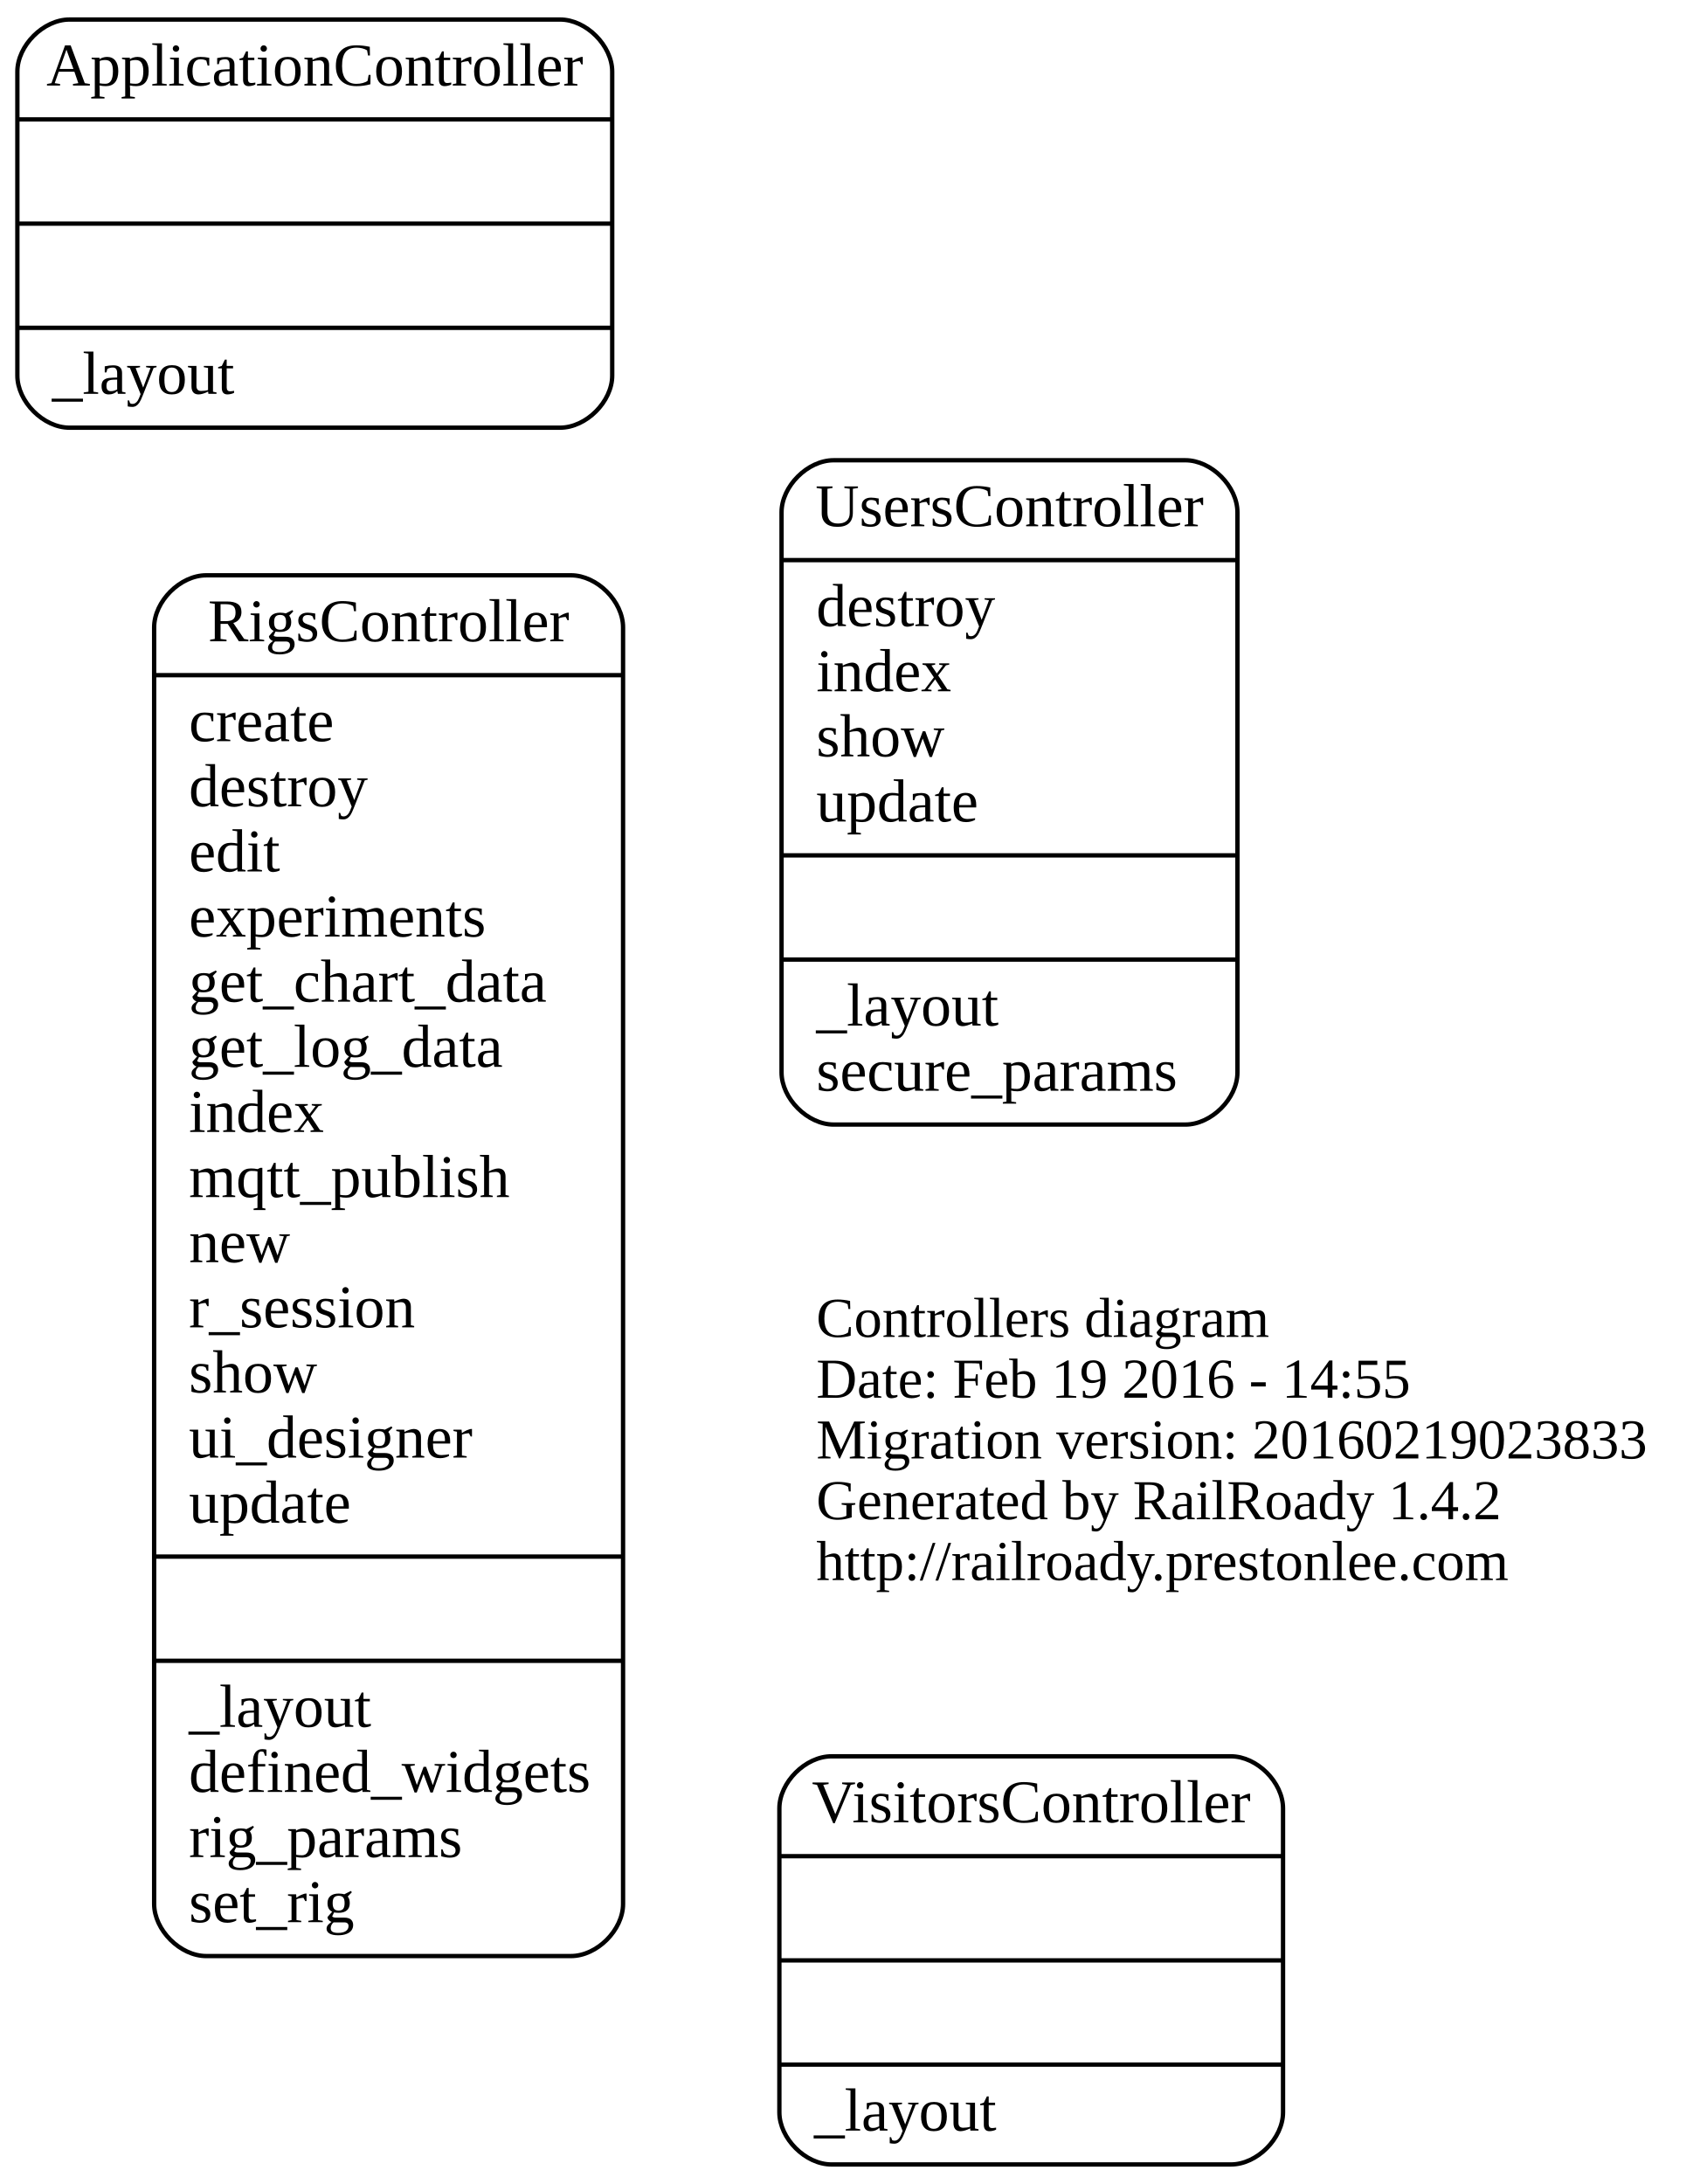
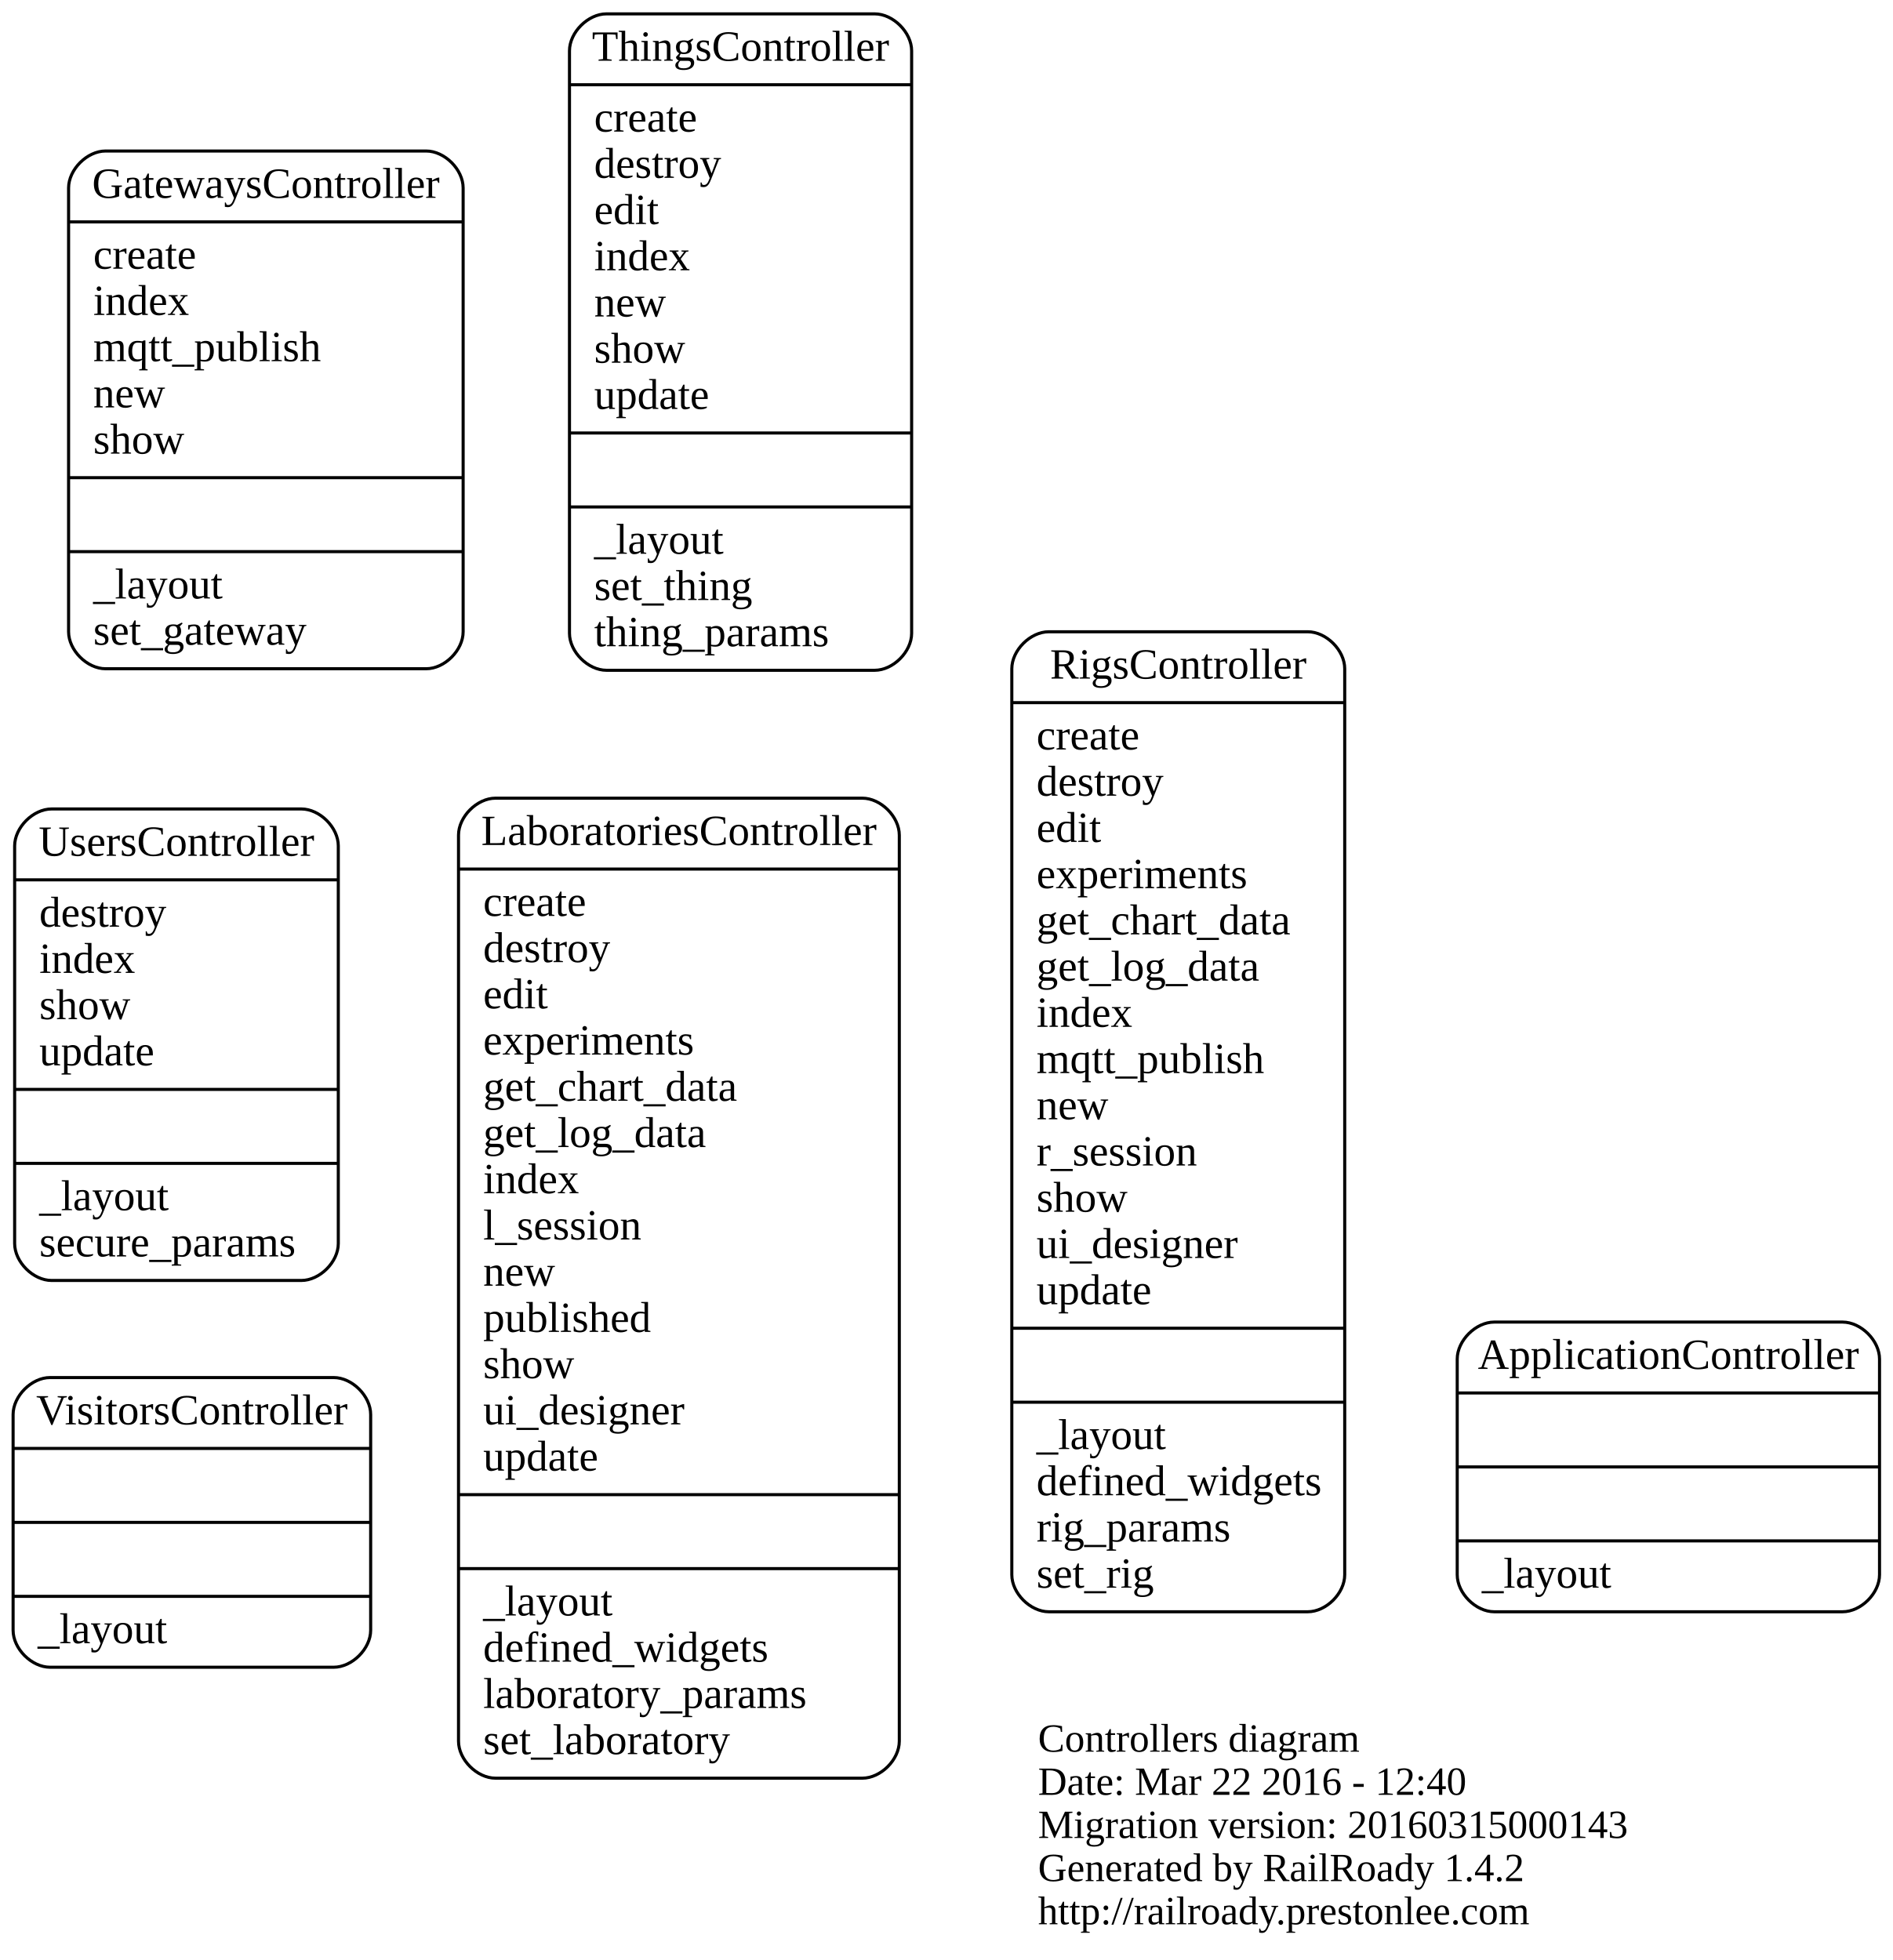
- <svg xmlns="http://www.w3.org/2000/svg" width="393pt" height="503pt" viewBox="0.00 0.00 393.00 503.00">
-   <g id="graph0" class="graph" transform="scale(1 1) rotate(0) translate(99.5 291.5)">
-     <polygon fill="none" stroke="none" points="-99.5,211.5 -99.5,-291.5 293.5,-291.5 293.5,211.5 -99.5,211.5" />
+ <svg xmlns="http://www.w3.org/2000/svg" width="614pt" height="636pt" viewBox="0.00 0.00 613.50 636.00">
+   <g id="graph0" class="graph" transform="scale(1 1) rotate(0) translate(220 416)">
+     <polygon fill="none" stroke="none" points="-220,220 -220,-416 393.5,-416 393.5,220 -220,220" />
    <g id="node1" class="node">
-       <text text-anchor="start" x="88.5" y="16.4" font-family="Times New Roman,serif" font-size="13.00">Controllers diagram</text>
-       <text text-anchor="start" x="88.5" y="30.4" font-family="Times New Roman,serif" font-size="13.00">Date: Feb 19 2016 - 14:55</text>
-       <text text-anchor="start" x="88.5" y="44.4" font-family="Times New Roman,serif" font-size="13.00">Migration version: 20160219023833</text>
-       <text text-anchor="start" x="88.5" y="58.4" font-family="Times New Roman,serif" font-size="13.00">Generated by RailRoady 1.4.2</text>
-       <text text-anchor="start" x="88.5" y="72.4" font-family="Times New Roman,serif" font-size="13.00">http://railroady.prestonlee.com</text>
+       <text text-anchor="start" x="116.5" y="152.4" font-family="Times New Roman,serif" font-size="13.00">Controllers diagram</text>
+       <text text-anchor="start" x="116.5" y="166.4" font-family="Times New Roman,serif" font-size="13.00">Date: Mar 22 2016 - 12:40</text>
+       <text text-anchor="start" x="116.5" y="180.4" font-family="Times New Roman,serif" font-size="13.00">Migration version: 20160315000143</text>
+       <text text-anchor="start" x="116.5" y="194.4" font-family="Times New Roman,serif" font-size="13.00">Generated by RailRoady 1.4.2</text>
+       <text text-anchor="start" x="116.5" y="208.4" font-family="Times New Roman,serif" font-size="13.00">http://railroady.prestonlee.com</text>
    </g>
    <g id="node2" class="node">
-       <path fill="none" stroke="black" d="M-83.5,-193C-83.5,-193 29.5,-193 29.5,-193 35.5,-193 41.5,-199 41.5,-205 41.5,-205 41.5,-275 41.5,-275 41.5,-281 35.5,-287 29.5,-287 29.5,-287 -83.5,-287 -83.5,-287 -89.5,-287 -95.5,-281 -95.5,-275 -95.5,-275 -95.5,-205 -95.5,-205 -95.5,-199 -89.5,-193 -83.5,-193" />
-       <text text-anchor="middle" x="-27" y="-271.8" font-family="Times New Roman,serif" font-size="14.00">ApplicationController</text>
-       <polyline fill="none" stroke="black" points="-95.5,-264 41.5,-264 " />
-       <polyline fill="none" stroke="black" points="-95.5,-240 41.5,-240 " />
-       <polyline fill="none" stroke="black" points="-95.5,-216 41.5,-216 " />
-       <text text-anchor="start" x="-87.5" y="-200.8" font-family="Times New Roman,serif" font-size="14.00">_layout</text>
+       <path fill="none" stroke="black" d="M264.5,107C264.5,107 377.5,107 377.5,107 383.5,107 389.5,101 389.5,95 389.5,95 389.5,25 389.5,25 389.5,19 383.5,13 377.5,13 377.5,13 264.5,13 264.5,13 258.5,13 252.5,19 252.5,25 252.5,25 252.5,95 252.5,95 252.5,101 258.5,107 264.5,107" />
+       <text text-anchor="middle" x="321" y="28.2" font-family="Times New Roman,serif" font-size="14.00">ApplicationController</text>
+       <polyline fill="none" stroke="black" points="252.5,36 389.5,36 " />
+       <polyline fill="none" stroke="black" points="252.5,60 389.5,60 " />
+       <polyline fill="none" stroke="black" points="252.5,84 389.5,84 " />
+       <text text-anchor="start" x="260.5" y="99.2" font-family="Times New Roman,serif" font-size="14.00">_layout</text>
    </g>
    <g id="node3" class="node">
-       <path fill="none" stroke="black" d="M-52,159C-52,159 32,159 32,159 38,159 44,153 44,147 44,147 44,-147 44,-147 44,-153 38,-159 32,-159 32,-159 -52,-159 -52,-159 -58,-159 -64,-153 -64,-147 -64,-147 -64,147 -64,147 -64,153 -58,159 -52,159" />
-       <text text-anchor="middle" x="-10" y="-143.8" font-family="Times New Roman,serif" font-size="14.00">RigsController</text>
-       <polyline fill="none" stroke="black" points="-64,-136 44,-136 " />
-       <text text-anchor="start" x="-56" y="-120.8" font-family="Times New Roman,serif" font-size="14.00">create</text>
-       <text text-anchor="start" x="-56" y="-105.8" font-family="Times New Roman,serif" font-size="14.00">destroy</text>
-       <text text-anchor="start" x="-56" y="-90.8" font-family="Times New Roman,serif" font-size="14.00">edit</text>
-       <text text-anchor="start" x="-56" y="-75.8" font-family="Times New Roman,serif" font-size="14.00">experiments</text>
-       <text text-anchor="start" x="-56" y="-60.8" font-family="Times New Roman,serif" font-size="14.00">get_chart_data</text>
-       <text text-anchor="start" x="-56" y="-45.8" font-family="Times New Roman,serif" font-size="14.00">get_log_data</text>
-       <text text-anchor="start" x="-56" y="-30.8" font-family="Times New Roman,serif" font-size="14.00">index</text>
-       <text text-anchor="start" x="-56" y="-15.8" font-family="Times New Roman,serif" font-size="14.00">mqtt_publish</text>
-       <text text-anchor="start" x="-56" y="-0.8" font-family="Times New Roman,serif" font-size="14.00">new</text>
-       <text text-anchor="start" x="-56" y="14.2" font-family="Times New Roman,serif" font-size="14.00">r_session</text>
-       <text text-anchor="start" x="-56" y="29.2" font-family="Times New Roman,serif" font-size="14.00">show</text>
-       <text text-anchor="start" x="-56" y="44.2" font-family="Times New Roman,serif" font-size="14.00">ui_designer</text>
-       <text text-anchor="start" x="-56" y="59.2" font-family="Times New Roman,serif" font-size="14.00">update</text>
-       <polyline fill="none" stroke="black" points="-64,67 44,67 " />
-       <polyline fill="none" stroke="black" points="-64,91 44,91 " />
-       <text text-anchor="start" x="-56" y="106.2" font-family="Times New Roman,serif" font-size="14.00">_layout</text>
-       <text text-anchor="start" x="-56" y="121.2" font-family="Times New Roman,serif" font-size="14.00">defined_widgets</text>
-       <text text-anchor="start" x="-56" y="136.2" font-family="Times New Roman,serif" font-size="14.00">rig_params</text>
-       <text text-anchor="start" x="-56" y="151.2" font-family="Times New Roman,serif" font-size="14.00">set_rig</text>
+       <path fill="none" stroke="black" d="M-186,-199C-186,-199 -82,-199 -82,-199 -76,-199 -70,-205 -70,-211 -70,-211 -70,-355 -70,-355 -70,-361 -76,-367 -82,-367 -82,-367 -186,-367 -186,-367 -192,-367 -198,-361 -198,-355 -198,-355 -198,-211 -198,-211 -198,-205 -192,-199 -186,-199" />
+       <text text-anchor="middle" x="-134" y="-351.8" font-family="Times New Roman,serif" font-size="14.00">GatewaysController</text>
+       <polyline fill="none" stroke="black" points="-198,-344 -70,-344 " />
+       <text text-anchor="start" x="-190" y="-328.8" font-family="Times New Roman,serif" font-size="14.00">create</text>
+       <text text-anchor="start" x="-190" y="-313.8" font-family="Times New Roman,serif" font-size="14.00">index</text>
+       <text text-anchor="start" x="-190" y="-298.8" font-family="Times New Roman,serif" font-size="14.00">mqtt_publish</text>
+       <text text-anchor="start" x="-190" y="-283.8" font-family="Times New Roman,serif" font-size="14.00">new</text>
+       <text text-anchor="start" x="-190" y="-268.8" font-family="Times New Roman,serif" font-size="14.00">show</text>
+       <polyline fill="none" stroke="black" points="-198,-261 -70,-261 " />
+       <polyline fill="none" stroke="black" points="-198,-237 -70,-237 " />
+       <text text-anchor="start" x="-190" y="-221.8" font-family="Times New Roman,serif" font-size="14.00">_layout</text>
+       <text text-anchor="start" x="-190" y="-206.8" font-family="Times New Roman,serif" font-size="14.00">set_gateway</text>
    </g>
    <g id="node4" class="node">
-       <path fill="none" stroke="black" d="M92.5,-32.5C92.5,-32.5 173.5,-32.5 173.5,-32.5 179.5,-32.5 185.5,-38.5 185.5,-44.5 185.5,-44.5 185.5,-173.5 185.5,-173.5 185.5,-179.5 179.5,-185.5 173.5,-185.5 173.5,-185.5 92.5,-185.5 92.5,-185.5 86.5,-185.5 80.5,-179.5 80.5,-173.5 80.5,-173.5 80.5,-44.5 80.5,-44.5 80.5,-38.5 86.5,-32.5 92.5,-32.5" />
-       <text text-anchor="middle" x="133" y="-170.3" font-family="Times New Roman,serif" font-size="14.00">UsersController</text>
-       <polyline fill="none" stroke="black" points="80.5,-162.5 185.5,-162.5 " />
-       <text text-anchor="start" x="88.5" y="-147.3" font-family="Times New Roman,serif" font-size="14.00">destroy</text>
-       <text text-anchor="start" x="88.5" y="-132.3" font-family="Times New Roman,serif" font-size="14.00">index</text>
-       <text text-anchor="start" x="88.5" y="-117.3" font-family="Times New Roman,serif" font-size="14.00">show</text>
-       <text text-anchor="start" x="88.5" y="-102.3" font-family="Times New Roman,serif" font-size="14.00">update</text>
-       <polyline fill="none" stroke="black" points="80.5,-94.5 185.5,-94.5 " />
-       <polyline fill="none" stroke="black" points="80.5,-70.5 185.5,-70.5 " />
-       <text text-anchor="start" x="88.5" y="-55.3" font-family="Times New Roman,serif" font-size="14.00">_layout</text>
-       <text text-anchor="start" x="88.5" y="-40.3" font-family="Times New Roman,serif" font-size="14.00">secure_params</text>
+       <path fill="none" stroke="black" d="M-59.5,161C-59.5,161 59.5,161 59.5,161 65.5,161 71.5,155 71.5,149 71.5,149 71.5,-145 71.5,-145 71.5,-151 65.5,-157 59.5,-157 59.5,-157 -59.5,-157 -59.5,-157 -65.5,-157 -71.5,-151 -71.5,-145 -71.5,-145 -71.5,149 -71.5,149 -71.5,155 -65.5,161 -59.5,161" />
+       <text text-anchor="middle" x="0" y="-141.8" font-family="Times New Roman,serif" font-size="14.00">LaboratoriesController</text>
+       <polyline fill="none" stroke="black" points="-71.5,-134 71.5,-134 " />
+       <text text-anchor="start" x="-63.5" y="-118.8" font-family="Times New Roman,serif" font-size="14.00">create</text>
+       <text text-anchor="start" x="-63.5" y="-103.8" font-family="Times New Roman,serif" font-size="14.00">destroy</text>
+       <text text-anchor="start" x="-63.5" y="-88.8" font-family="Times New Roman,serif" font-size="14.00">edit</text>
+       <text text-anchor="start" x="-63.5" y="-73.8" font-family="Times New Roman,serif" font-size="14.00">experiments</text>
+       <text text-anchor="start" x="-63.5" y="-58.8" font-family="Times New Roman,serif" font-size="14.00">get_chart_data</text>
+       <text text-anchor="start" x="-63.5" y="-43.8" font-family="Times New Roman,serif" font-size="14.00">get_log_data</text>
+       <text text-anchor="start" x="-63.5" y="-28.8" font-family="Times New Roman,serif" font-size="14.00">index</text>
+       <text text-anchor="start" x="-63.5" y="-13.8" font-family="Times New Roman,serif" font-size="14.00">l_session</text>
+       <text text-anchor="start" x="-63.5" y="1.2" font-family="Times New Roman,serif" font-size="14.00">new</text>
+       <text text-anchor="start" x="-63.5" y="16.2" font-family="Times New Roman,serif" font-size="14.00">published</text>
+       <text text-anchor="start" x="-63.5" y="31.2" font-family="Times New Roman,serif" font-size="14.00">show</text>
+       <text text-anchor="start" x="-63.5" y="46.2" font-family="Times New Roman,serif" font-size="14.00">ui_designer</text>
+       <text text-anchor="start" x="-63.5" y="61.2" font-family="Times New Roman,serif" font-size="14.00">update</text>
+       <polyline fill="none" stroke="black" points="-71.5,69 71.5,69 " />
+       <polyline fill="none" stroke="black" points="-71.5,93 71.5,93 " />
+       <text text-anchor="start" x="-63.5" y="108.2" font-family="Times New Roman,serif" font-size="14.00">_layout</text>
+       <text text-anchor="start" x="-63.5" y="123.2" font-family="Times New Roman,serif" font-size="14.00">defined_widgets</text>
+       <text text-anchor="start" x="-63.5" y="138.2" font-family="Times New Roman,serif" font-size="14.00">laboratory_params</text>
+       <text text-anchor="start" x="-63.5" y="153.2" font-family="Times New Roman,serif" font-size="14.00">set_laboratory</text>
    </g>
    <g id="node5" class="node">
-       <path fill="none" stroke="black" d="M92,207C92,207 184,207 184,207 190,207 196,201 196,195 196,195 196,125 196,125 196,119 190,113 184,113 184,113 92,113 92,113 86,113 80,119 80,125 80,125 80,195 80,195 80,201 86,207 92,207" />
-       <text text-anchor="middle" x="138" y="128.2" font-family="Times New Roman,serif" font-size="14.00">VisitorsController</text>
-       <polyline fill="none" stroke="black" points="80,136 196,136 " />
-       <polyline fill="none" stroke="black" points="80,160 196,160 " />
-       <polyline fill="none" stroke="black" points="80,184 196,184 " />
-       <text text-anchor="start" x="88" y="199.2" font-family="Times New Roman,serif" font-size="14.00">_layout</text>
+       <path fill="none" stroke="black" d="M120,107C120,107 204,107 204,107 210,107 216,101 216,95 216,95 216,-199 216,-199 216,-205 210,-211 204,-211 204,-211 120,-211 120,-211 114,-211 108,-205 108,-199 108,-199 108,95 108,95 108,101 114,107 120,107" />
+       <text text-anchor="middle" x="162" y="-195.8" font-family="Times New Roman,serif" font-size="14.00">RigsController</text>
+       <polyline fill="none" stroke="black" points="108,-188 216,-188 " />
+       <text text-anchor="start" x="116" y="-172.8" font-family="Times New Roman,serif" font-size="14.00">create</text>
+       <text text-anchor="start" x="116" y="-157.8" font-family="Times New Roman,serif" font-size="14.00">destroy</text>
+       <text text-anchor="start" x="116" y="-142.8" font-family="Times New Roman,serif" font-size="14.00">edit</text>
+       <text text-anchor="start" x="116" y="-127.8" font-family="Times New Roman,serif" font-size="14.00">experiments</text>
+       <text text-anchor="start" x="116" y="-112.8" font-family="Times New Roman,serif" font-size="14.00">get_chart_data</text>
+       <text text-anchor="start" x="116" y="-97.8" font-family="Times New Roman,serif" font-size="14.00">get_log_data</text>
+       <text text-anchor="start" x="116" y="-82.8" font-family="Times New Roman,serif" font-size="14.00">index</text>
+       <text text-anchor="start" x="116" y="-67.8" font-family="Times New Roman,serif" font-size="14.00">mqtt_publish</text>
+       <text text-anchor="start" x="116" y="-52.8" font-family="Times New Roman,serif" font-size="14.00">new</text>
+       <text text-anchor="start" x="116" y="-37.8" font-family="Times New Roman,serif" font-size="14.00">r_session</text>
+       <text text-anchor="start" x="116" y="-22.8" font-family="Times New Roman,serif" font-size="14.00">show</text>
+       <text text-anchor="start" x="116" y="-7.8" font-family="Times New Roman,serif" font-size="14.00">ui_designer</text>
+       <text text-anchor="start" x="116" y="7.2" font-family="Times New Roman,serif" font-size="14.00">update</text>
+       <polyline fill="none" stroke="black" points="108,15 216,15 " />
+       <polyline fill="none" stroke="black" points="108,39 216,39 " />
+       <text text-anchor="start" x="116" y="54.2" font-family="Times New Roman,serif" font-size="14.00">_layout</text>
+       <text text-anchor="start" x="116" y="69.2" font-family="Times New Roman,serif" font-size="14.00">defined_widgets</text>
+       <text text-anchor="start" x="116" y="84.2" font-family="Times New Roman,serif" font-size="14.00">rig_params</text>
+       <text text-anchor="start" x="116" y="99.2" font-family="Times New Roman,serif" font-size="14.00">set_rig</text>
+     </g>
+     <g id="node6" class="node">
+       <path fill="none" stroke="black" d="M-23.5,-198.5C-23.5,-198.5 63.5,-198.5 63.5,-198.5 69.5,-198.5 75.5,-204.5 75.5,-210.5 75.5,-210.5 75.5,-399.5 75.5,-399.5 75.5,-405.5 69.5,-411.5 63.5,-411.5 63.5,-411.5 -23.5,-411.5 -23.5,-411.5 -29.5,-411.5 -35.5,-405.5 -35.5,-399.5 -35.5,-399.5 -35.5,-210.5 -35.5,-210.5 -35.5,-204.5 -29.5,-198.5 -23.5,-198.5" />
+       <text text-anchor="middle" x="20" y="-396.3" font-family="Times New Roman,serif" font-size="14.00">ThingsController</text>
+       <polyline fill="none" stroke="black" points="-35.5,-388.5 75.5,-388.5 " />
+       <text text-anchor="start" x="-27.5" y="-373.3" font-family="Times New Roman,serif" font-size="14.00">create</text>
+       <text text-anchor="start" x="-27.5" y="-358.3" font-family="Times New Roman,serif" font-size="14.00">destroy</text>
+       <text text-anchor="start" x="-27.5" y="-343.3" font-family="Times New Roman,serif" font-size="14.00">edit</text>
+       <text text-anchor="start" x="-27.5" y="-328.3" font-family="Times New Roman,serif" font-size="14.00">index</text>
+       <text text-anchor="start" x="-27.5" y="-313.3" font-family="Times New Roman,serif" font-size="14.00">new</text>
+       <text text-anchor="start" x="-27.5" y="-298.3" font-family="Times New Roman,serif" font-size="14.00">show</text>
+       <text text-anchor="start" x="-27.5" y="-283.3" font-family="Times New Roman,serif" font-size="14.00">update</text>
+       <polyline fill="none" stroke="black" points="-35.5,-275.5 75.5,-275.5 " />
+       <polyline fill="none" stroke="black" points="-35.5,-251.5 75.5,-251.5 " />
+       <text text-anchor="start" x="-27.5" y="-236.3" font-family="Times New Roman,serif" font-size="14.00">_layout</text>
+       <text text-anchor="start" x="-27.5" y="-221.3" font-family="Times New Roman,serif" font-size="14.00">set_thing</text>
+       <text text-anchor="start" x="-27.5" y="-206.3" font-family="Times New Roman,serif" font-size="14.00">thing_params</text>
+     </g>
+     <g id="node7" class="node">
+       <path fill="none" stroke="black" d="M-203.5,-0.5C-203.5,-0.5 -122.5,-0.5 -122.5,-0.5 -116.5,-0.5 -110.5,-6.5 -110.5,-12.5 -110.5,-12.5 -110.5,-141.5 -110.5,-141.5 -110.5,-147.5 -116.5,-153.5 -122.5,-153.5 -122.5,-153.5 -203.5,-153.5 -203.5,-153.5 -209.5,-153.5 -215.5,-147.5 -215.5,-141.5 -215.5,-141.5 -215.5,-12.5 -215.5,-12.5 -215.5,-6.5 -209.5,-0.5 -203.5,-0.5" />
+       <text text-anchor="middle" x="-163" y="-138.3" font-family="Times New Roman,serif" font-size="14.00">UsersController</text>
+       <polyline fill="none" stroke="black" points="-215.5,-130.5 -110.5,-130.5 " />
+       <text text-anchor="start" x="-207.5" y="-115.3" font-family="Times New Roman,serif" font-size="14.00">destroy</text>
+       <text text-anchor="start" x="-207.5" y="-100.3" font-family="Times New Roman,serif" font-size="14.00">index</text>
+       <text text-anchor="start" x="-207.5" y="-85.3" font-family="Times New Roman,serif" font-size="14.00">show</text>
+       <text text-anchor="start" x="-207.5" y="-70.3" font-family="Times New Roman,serif" font-size="14.00">update</text>
+       <polyline fill="none" stroke="black" points="-215.5,-62.5 -110.5,-62.5 " />
+       <polyline fill="none" stroke="black" points="-215.5,-38.5 -110.5,-38.5 " />
+       <text text-anchor="start" x="-207.5" y="-23.3" font-family="Times New Roman,serif" font-size="14.00">_layout</text>
+       <text text-anchor="start" x="-207.5" y="-8.3" font-family="Times New Roman,serif" font-size="14.00">secure_params</text>
+     </g>
+     <g id="node8" class="node">
+       <path fill="none" stroke="black" d="M-204,125C-204,125 -112,125 -112,125 -106,125 -100,119 -100,113 -100,113 -100,43 -100,43 -100,37 -106,31 -112,31 -112,31 -204,31 -204,31 -210,31 -216,37 -216,43 -216,43 -216,113 -216,113 -216,119 -210,125 -204,125" />
+       <text text-anchor="middle" x="-158" y="46.2" font-family="Times New Roman,serif" font-size="14.00">VisitorsController</text>
+       <polyline fill="none" stroke="black" points="-216,54 -100,54 " />
+       <polyline fill="none" stroke="black" points="-216,78 -100,78 " />
+       <polyline fill="none" stroke="black" points="-216,102 -100,102 " />
+       <text text-anchor="start" x="-208" y="117.2" font-family="Times New Roman,serif" font-size="14.00">_layout</text>
    </g>
  </g>
</svg>
